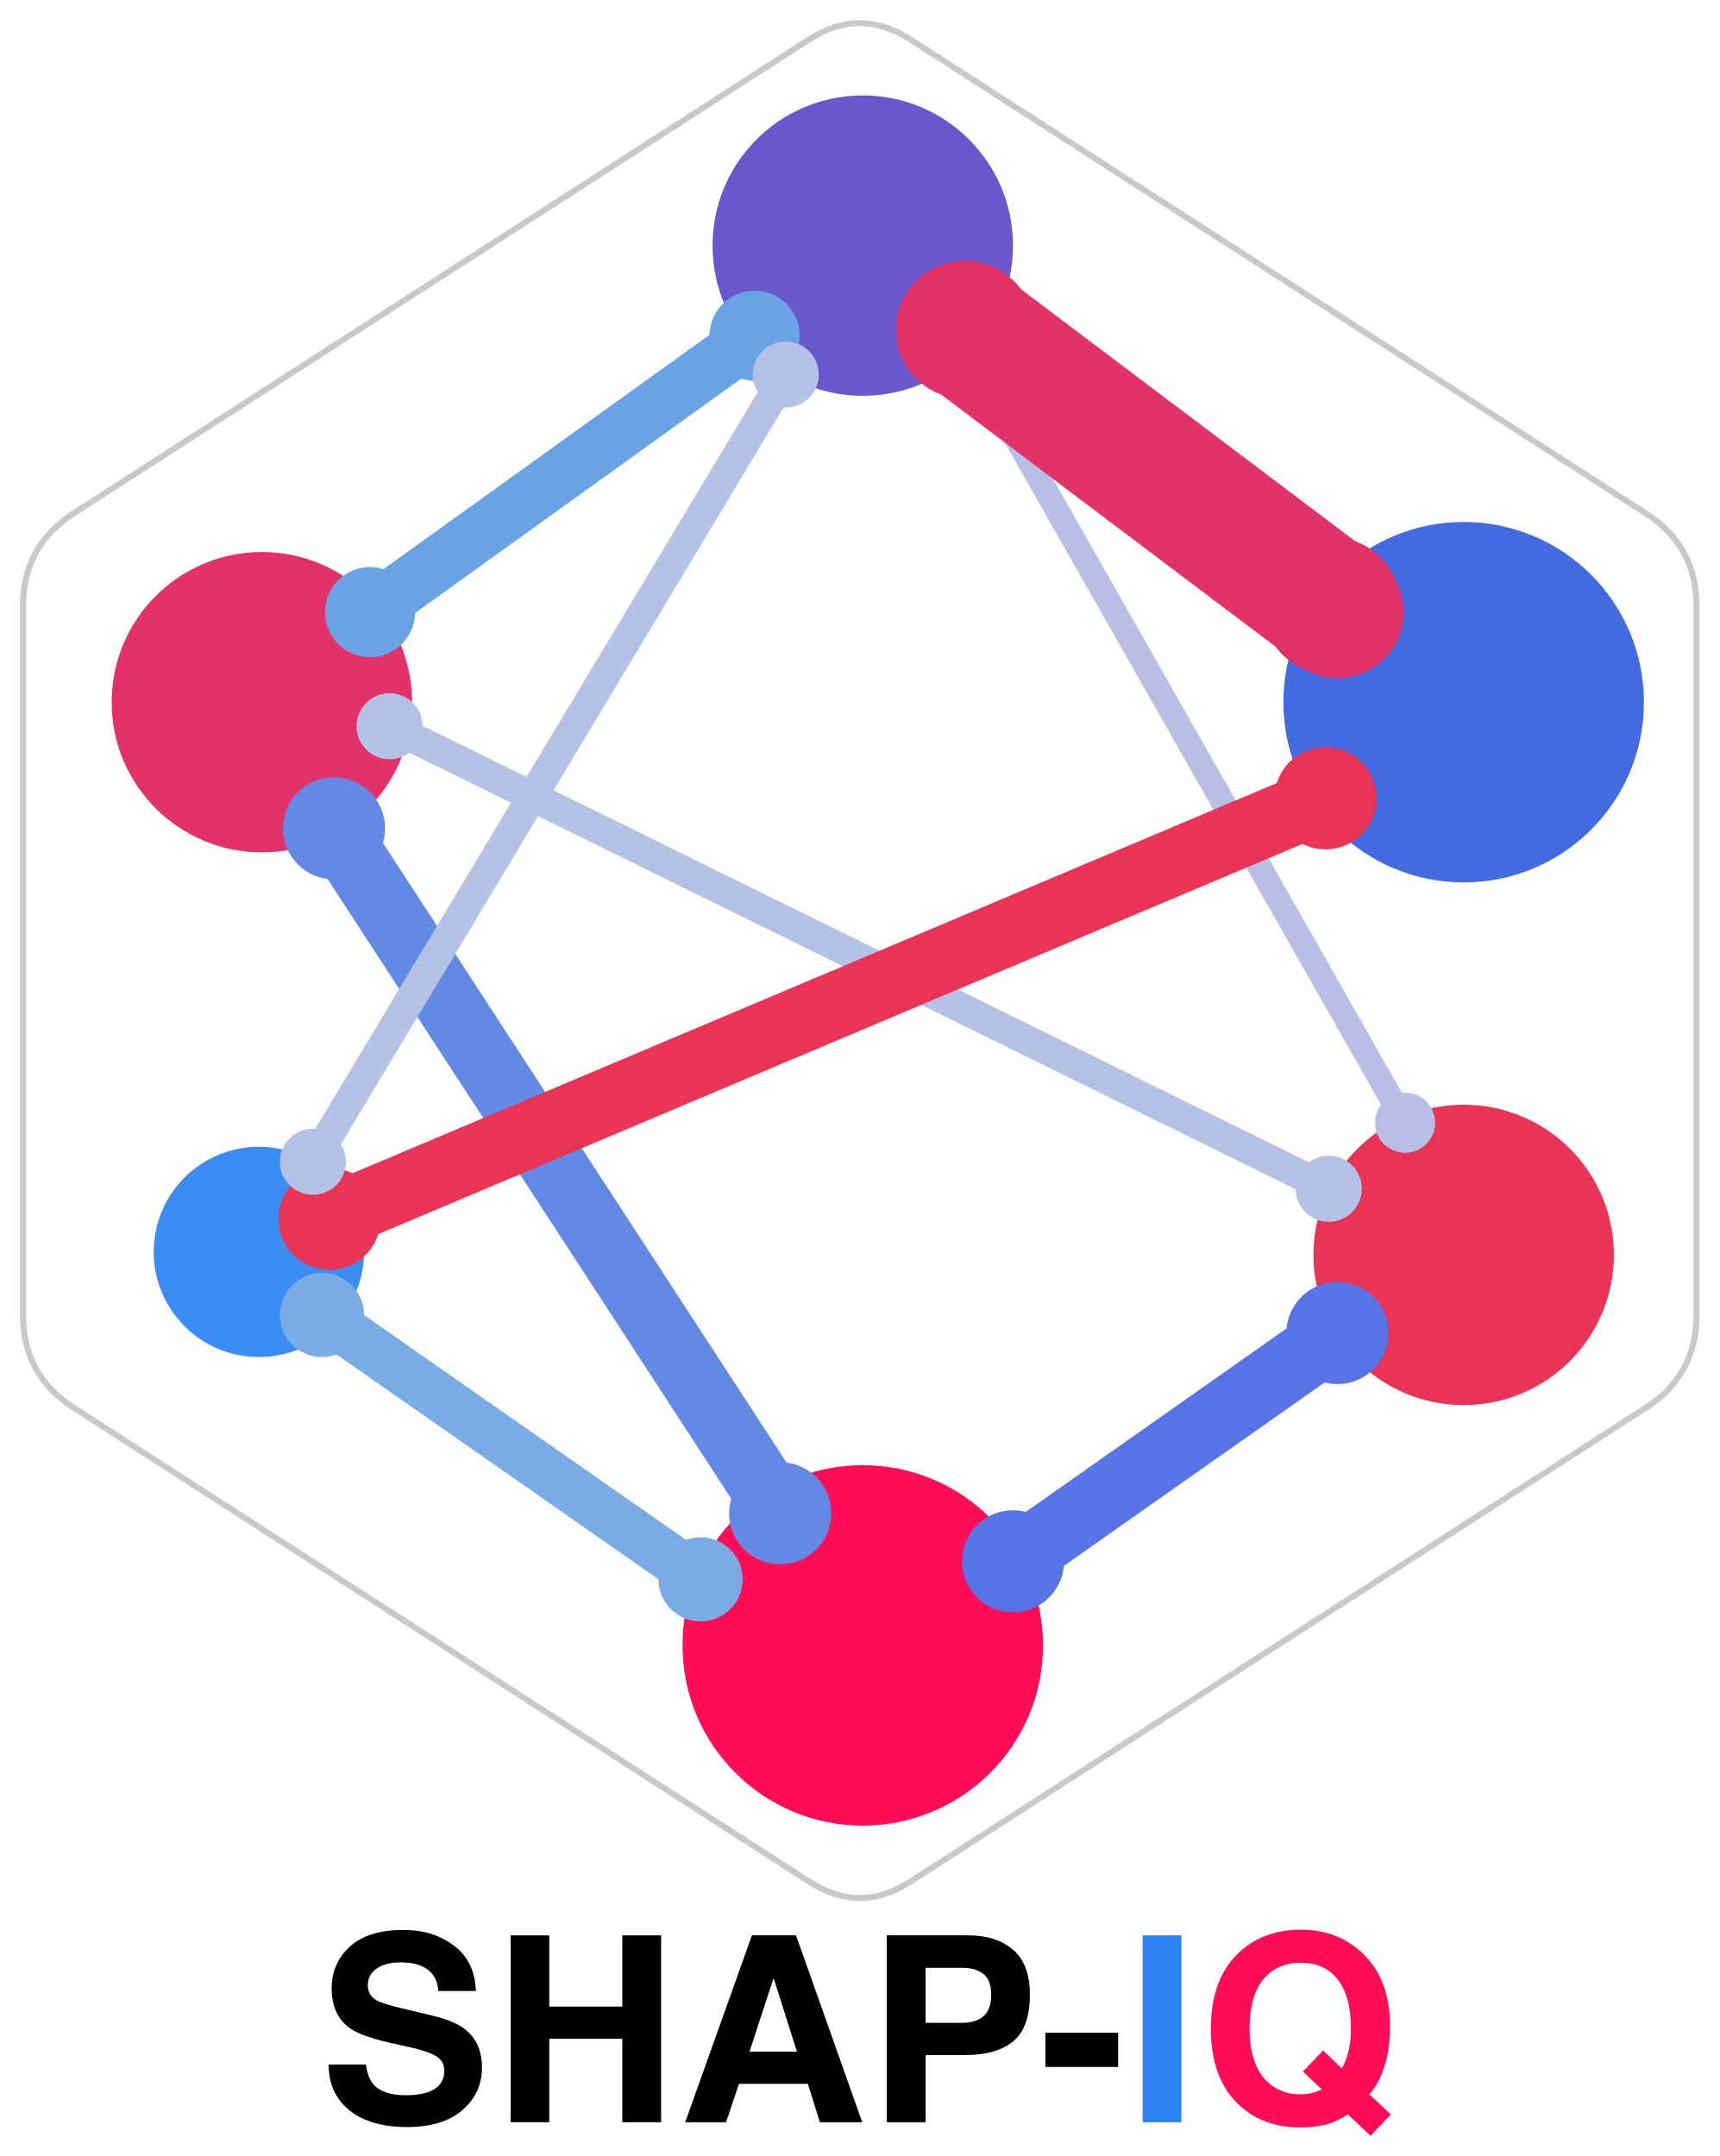
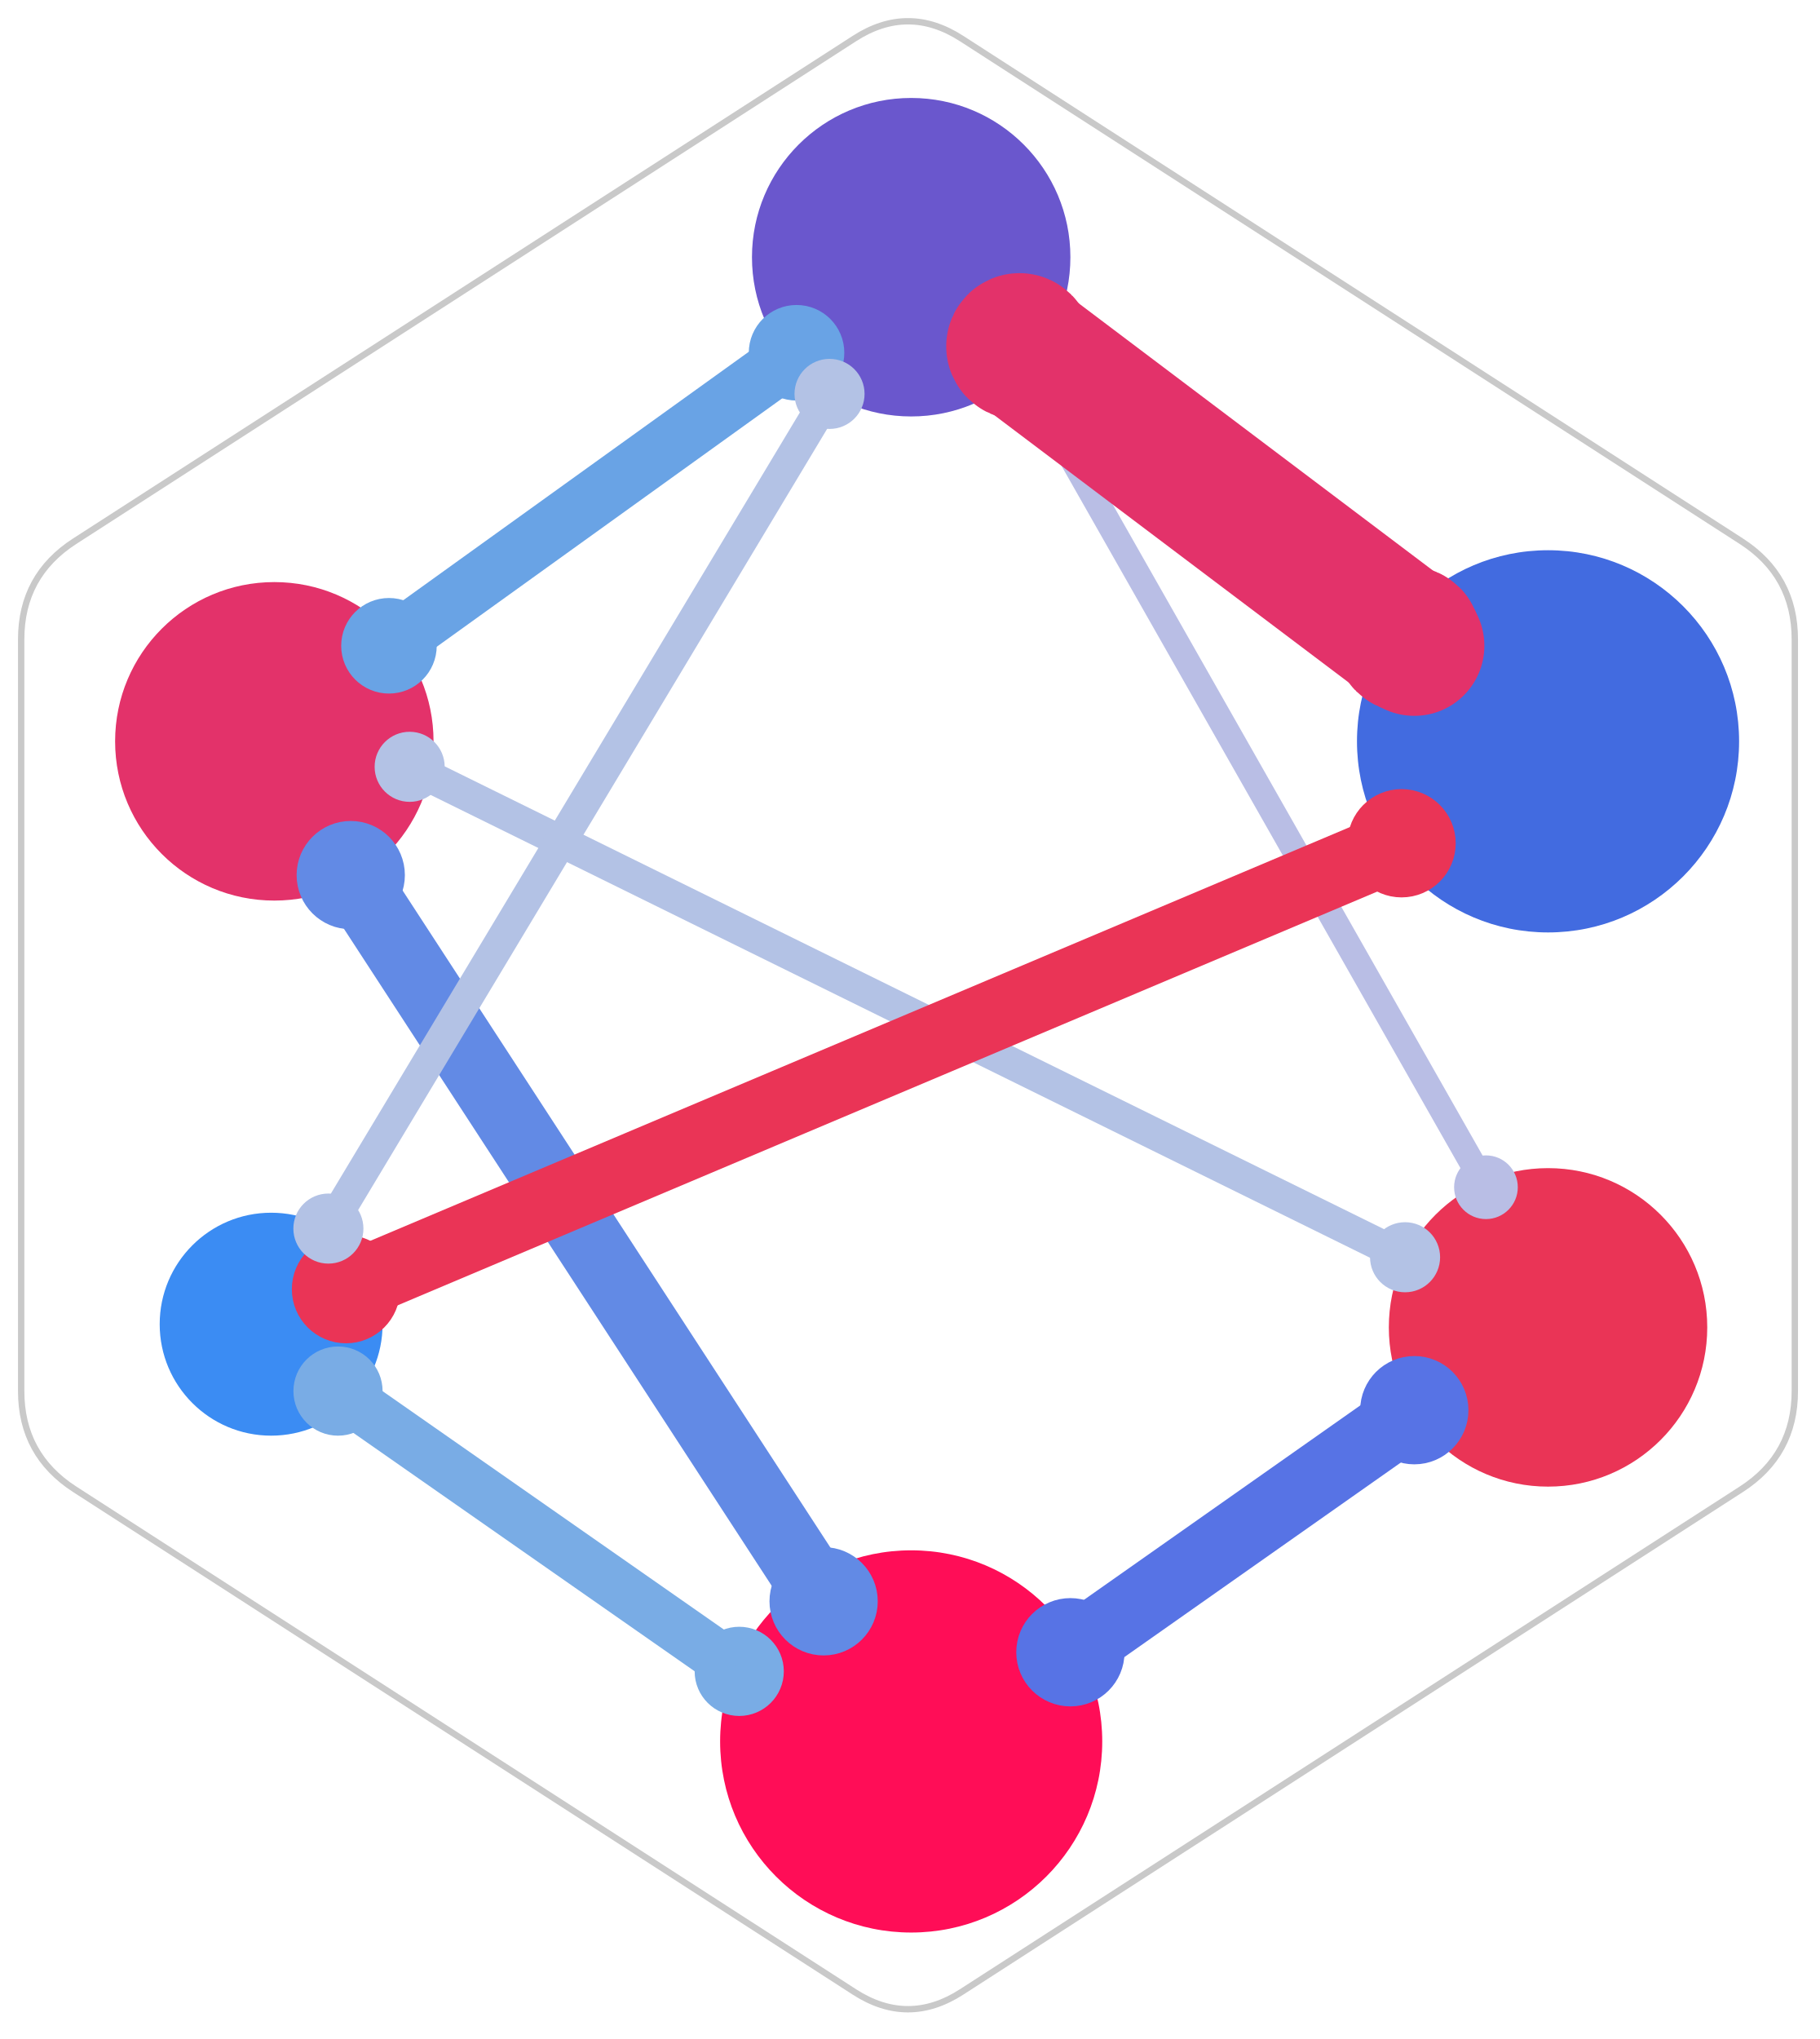
- <svg xmlns="http://www.w3.org/2000/svg" version="1.1" width="282.504" height="354.288" viewBox="-0.5 -0.5 282.504 354.288" id="svg27">
+ <svg xmlns="http://www.w3.org/2000/svg" version="1.1" width="282" height="316" viewBox="0 0 282 316" id="svg27">
  <defs id="defs1" />
  <g id="g26" transform="translate(26.32991,131.3271)">
    <g id="g2" transform="translate(2.499786,2.499997)">
      <g id="g10" transform="translate(15.26102,19.34423)">
        <g id="g34" transform="translate(-41.05244,-152.83)">
          <path d="m 206.444,44.575 60.437,38.956 q 8.303,5.351 8.303,15.223 V 215.245 q 0,9.872 -8.303,15.223 l -120.865,77.901 q -8.303,5.351 -16.605,0 L 8.546,230.468 Q 0.244,225.117 0.244,215.245 V 98.753 q 0,-9.872 8.303,-15.223 L 129.411,5.629 q 8.303,-5.351 16.605,0 z" fill="none" stroke="#c9c9c9" stroke-miterlimit="10" pointer-events="all" id="path1" style="stroke-width:0.987" />
          <circle cx="-39.52" cy="138.207" fill="#6a57cd" stroke="none" transform="rotate(-90)" pointer-events="all" id="ellipse1" r="24.68" style="stroke-width:0.987" />
          <circle cx="-205.373" cy="236.929" fill="#ea3456" stroke="none" transform="rotate(-90)" pointer-events="all" id="ellipse2" r="24.68" style="stroke-width:0.987" />
          <path d="M 154.723,55.918 225.843,181.078" fill="none" stroke="#b9bee5" stroke-width="3.949" stroke-miterlimit="10" pointer-events="stroke" id="path2" />
          <circle cx="153.262" cy="53.341" fill="#b9bee5" stroke="#b9bee5" stroke-width="3.949" pointer-events="all" id="ellipse3" r="2.962" />
          <circle cx="227.304" cy="183.654" fill="#b9bee5" stroke="#b9bee5" stroke-width="3.949" pointer-events="all" id="ellipse4" r="2.962" />
          <circle cx="-269.542" cy="138.207" fill="#ff0d57" stroke="none" transform="rotate(-90)" pointer-events="all" id="ellipse5" r="29.617" style="stroke-width:0.987" />
          <circle cx="-204.879" cy="38.992" fill="#3b8cf3" stroke="none" transform="rotate(-90)" pointer-events="all" id="ellipse6" r="17.276" style="stroke-width:0.987" />
          <circle cx="-114.549" cy="39.486" fill="#e3326a" stroke="none" transform="rotate(-90)" pointer-events="all" id="ellipse7" r="24.68" style="stroke-width:0.987" />
          <circle cx="-114.549" cy="236.929" fill="#426be0" stroke="none" transform="rotate(-90)" pointer-events="all" id="ellipse8" r="29.617" style="stroke-width:0.987" />
          <path d="M 214.815,98.457 155.385,53.638" fill="none" stroke="#e3326a" stroke-width="21.719" stroke-miterlimit="10" pointer-events="stroke" id="path8" />
          <circle cx="215.21" cy="98.753" fill="#e3326a" stroke="#e3326a" stroke-width="21.719" pointer-events="all" id="ellipse9" r="0.494" />
          <circle cx="154.99" cy="53.341" fill="#e3326a" stroke="#e3326a" stroke-width="21.719" pointer-events="all" id="ellipse10" r="0.494" />
          <path d="M 118.029,56.056 59.664,98.013" fill="none" stroke="#69a3e5" stroke-width="8.885" stroke-miterlimit="10" pointer-events="stroke" id="path10" />
          <circle cx="120.437" cy="54.329" fill="#69a3e5" stroke="#69a3e5" stroke-width="8.885" pointer-events="all" id="ellipse11" r="2.962" />
          <circle cx="57.255" cy="99.741" fill="#69a3e5" stroke="#69a3e5" stroke-width="8.885" pointer-events="all" id="ellipse12" r="2.962" />
          <path d="M 52.951,137.758 123.014,245.345" fill="none" stroke="#628ae5" stroke-width="10.859" stroke-miterlimit="10" pointer-events="stroke" id="path12" />
          <circle cx="51.332" cy="135.281" fill="#628ae5" stroke="#628ae5" stroke-width="10.859" pointer-events="all" id="ellipse13" r="2.962" />
          <circle cx="124.633" cy="247.823" fill="#628ae5" stroke="#628ae5" stroke-width="10.859" pointer-events="all" id="ellipse14" r="2.962" />
          <path d="m 213.779,219.915 -48.472,34.099" fill="none" stroke="#5773e5" stroke-width="10.859" stroke-miterlimit="10" pointer-events="stroke" id="path14" />
          <circle cx="216.198" cy="218.207" fill="#5773e5" stroke="#5773e5" stroke-width="10.859" pointer-events="all" id="ellipse15" r="2.962" />
          <circle cx="162.888" cy="255.721" fill="#5773e5" stroke="#5773e5" stroke-width="10.859" pointer-events="all" id="ellipse16" r="2.962" />
          <path d="M 109.124,256.985 51.786,216.943" fill="none" stroke="#79ace5" stroke-width="7.898" stroke-miterlimit="10" pointer-events="stroke" id="path16" />
          <circle cx="111.552" cy="258.683" fill="#79ace5" stroke="#79ace5" stroke-width="7.898" pointer-events="all" id="ellipse17" r="2.962" />
          <circle cx="49.358" cy="215.245" fill="#79ace5" stroke="#79ace5" stroke-width="7.898" pointer-events="all" id="ellipse18" r="2.962" />
          <path d="M 63.12,119.811 212.11,193.201" fill="none" stroke="#b3c2e5" stroke-width="4.936" stroke-miterlimit="10" pointer-events="stroke" id="path18" />
          <circle cx="60.464" cy="118.498" fill="#b3c2e5" stroke="#b3c2e5" stroke-width="4.936" pointer-events="all" id="ellipse19" r="2.962" />
          <circle cx="214.766" cy="194.504" fill="#b3c2e5" stroke="#b3c2e5" stroke-width="4.936" pointer-events="all" id="ellipse20" r="2.962" />
          <path d="M 211.498,131.499 53.316,198.295" fill="none" stroke="#ea3456" stroke-width="10.859" stroke-miterlimit="10" pointer-events="stroke" id="path20" />
          <circle cx="214.223" cy="130.344" fill="#ea3456" stroke="#ea3456" stroke-width="10.859" pointer-events="all" id="ellipse21" r="2.962" />
          <circle cx="50.592" cy="199.45" fill="#ea3456" stroke="#ea3456" stroke-width="10.859" pointer-events="all" id="ellipse22" r="2.962" />
          <path d="M 124.031,63.243 49.397,187.524" fill="none" stroke="#b3c2e5" stroke-width="4.936" stroke-miterlimit="10" pointer-events="stroke" id="path22" />
          <circle cx="125.551" cy="60.706" fill="#b3c2e5" stroke="#b3c2e5" stroke-width="4.936" pointer-events="all" id="ellipse23" r="2.962" />
          <circle cx="47.867" cy="190.061" fill="#b3c2e5" stroke="#b3c2e5" stroke-width="4.936" pointer-events="all" id="ellipse24" r="2.962" />
          <circle cx="154.99" cy="53.341" fill="#e3326a" stroke="none" pointer-events="all" id="ellipse25" r="10.859" style="stroke-width:0.987" />
          <circle cx="216.198" cy="99.741" fill="#e3326a" stroke="none" pointer-events="all" id="ellipse26" r="10.859" style="stroke-width:0.987" />
        </g>
-         <g id="g9" transform="translate(-7.036872)">
-           <path d="m 29.063,190.63 q 2.271,0 3.688,-0.5 2.688,-0.958 2.688,-3.562 0,-1.521 -1.333,-2.354 -1.333,-0.812 -4.188,-1.438 l -3.25,-0.729 q -4.792,-1.083 -6.625,-2.354 -3.104,-2.125 -3.104,-6.646 0,-4.125 3,-6.854 3,-2.729 8.813,-2.729 4.854,0 8.271,2.583 3.438,2.562 3.604,7.458 h -6.167 q -0.167,-2.771 -2.417,-3.938 -1.5,-0.771 -3.729,-0.771 -2.479,0 -3.958,1 -1.479,1 -1.479,2.792 0,1.646 1.458,2.458 0.938,0.542 4,1.271 l 5.292,1.271 q 3.479,0.833 5.25,2.229 2.75,2.167 2.75,6.271 0,4.208 -3.229,7 -3.208,2.771 -9.083,2.771 -6,0 -9.438,-2.729 -3.438,-2.75 -3.438,-7.542 h 6.125 q 0.292,2.104 1.146,3.146 1.563,1.896 5.354,1.896 z" id="text9" style="font-weight:bold;font-size:42.667px;font-family:Helvetica;-inkscape-font-specification:'Helvetica, Bold'" aria-label="S" />
-           <path d="M 64.688,195.068 V 181.36 H 52.688 v 13.708 h -6.354 v -30.708 h 6.354 v 11.708 h 12 v -11.708 h 6.375 v 30.708 z" id="text8" style="font-weight:bold;font-size:42.667px;font-family:Helvetica;-inkscape-font-specification:'Helvetica, Bold'" aria-label="H" />
-           <path d="M 95.167,188.755 H 83.854 l -2.125,6.312 h -6.708 l 10.958,-30.708 h 7.25 L 104.104,195.068 h -6.958 z m -1.792,-5.292 -3.833,-12.083 -3.958,12.083 z" id="text7" style="font-weight:bold;font-size:42.667px;font-family:Helvetica;-inkscape-font-specification:'Helvetica, Bold'" aria-label="A" />
-           <path d="m 121.042,184.026 h -6.521 v 11.042 h -6.375 v -30.708 h 13.375 q 4.625,0 7.375,2.375 2.75,2.375 2.75,7.354 0,5.438 -2.75,7.688 -2.75,2.25 -7.854,2.25 z m 3,-6.396 q 1.25,-1.104 1.25,-3.5 0,-2.396 -1.271,-3.417 -1.25,-1.021 -3.521,-1.021 h -5.979 v 9.042 h 5.979 q 2.271,0 3.542,-1.104 z" id="text6" style="font-weight:bold;font-size:42.667px;font-family:Helvetica;-inkscape-font-specification:'Helvetica, Bold'" aria-label="P" />
-           <path d="m 134.188,180.36 h 11.958 v 5.625 h -11.958 z" id="text5" style="font-weight:bold;font-size:42.667px;font-family:Helvetica;-inkscape-font-specification:'Helvetica, Bold'" aria-label="-" />
-           <path d="m 150.167,164.36 h 6.375 v 30.708 h -6.375 z" id="text4" style="font-weight:bold;font-size:42.667px;font-family:Helvetica;-inkscape-font-specification:'Helvetica, Bold';fill:#2b83f2;fill-opacity:1" aria-label="I" />
-           <path d="m 180.979,195.235 q -2.062,0.688 -4.938,0.688 -6,0 -9.917,-3.583 -4.75,-4.312 -4.75,-12.667 0,-8.417 4.875,-12.729 3.979,-3.521 9.896,-3.521 5.958,0 10,3.729 4.667,4.313 4.667,12.063 0,4.104 -1,6.875 -0.812,2.646 -2.396,4.396 l 3.542,3.313 -3.354,3.5 -3.708,-3.5 q -1.688,1.021 -2.917,1.438 z m -1.375,-5.542 -3.104,-2.958 3.312,-3.458 3.104,2.958 q 0.729,-1.5 1.021,-2.625 0.458,-1.688 0.458,-3.938 0,-5.167 -2.125,-7.979 -2.104,-2.833 -6.167,-2.833 -3.812,0 -6.083,2.708 -2.271,2.708 -2.271,8.104 0,6.312 3.25,9.042 2.104,1.771 5.042,1.771 1.104,0 2.125,-0.271 0.562,-0.146 1.438,-0.521 z" id="text3" style="font-weight:bold;font-size:42.667px;font-family:Helvetica;-inkscape-font-specification:'Helvetica, Bold';fill:#ff0d57;fill-opacity:1" aria-label="Q" />
-         </g>
      </g>
-       <rect style="fill:#006161;fill-opacity:0;stroke:none;stroke-width:1.002;stroke-opacity:1" id="rect10" width="282.504" height="354.288" x="-29.33" y="-134.327" />
    </g>
  </g>
</svg>
